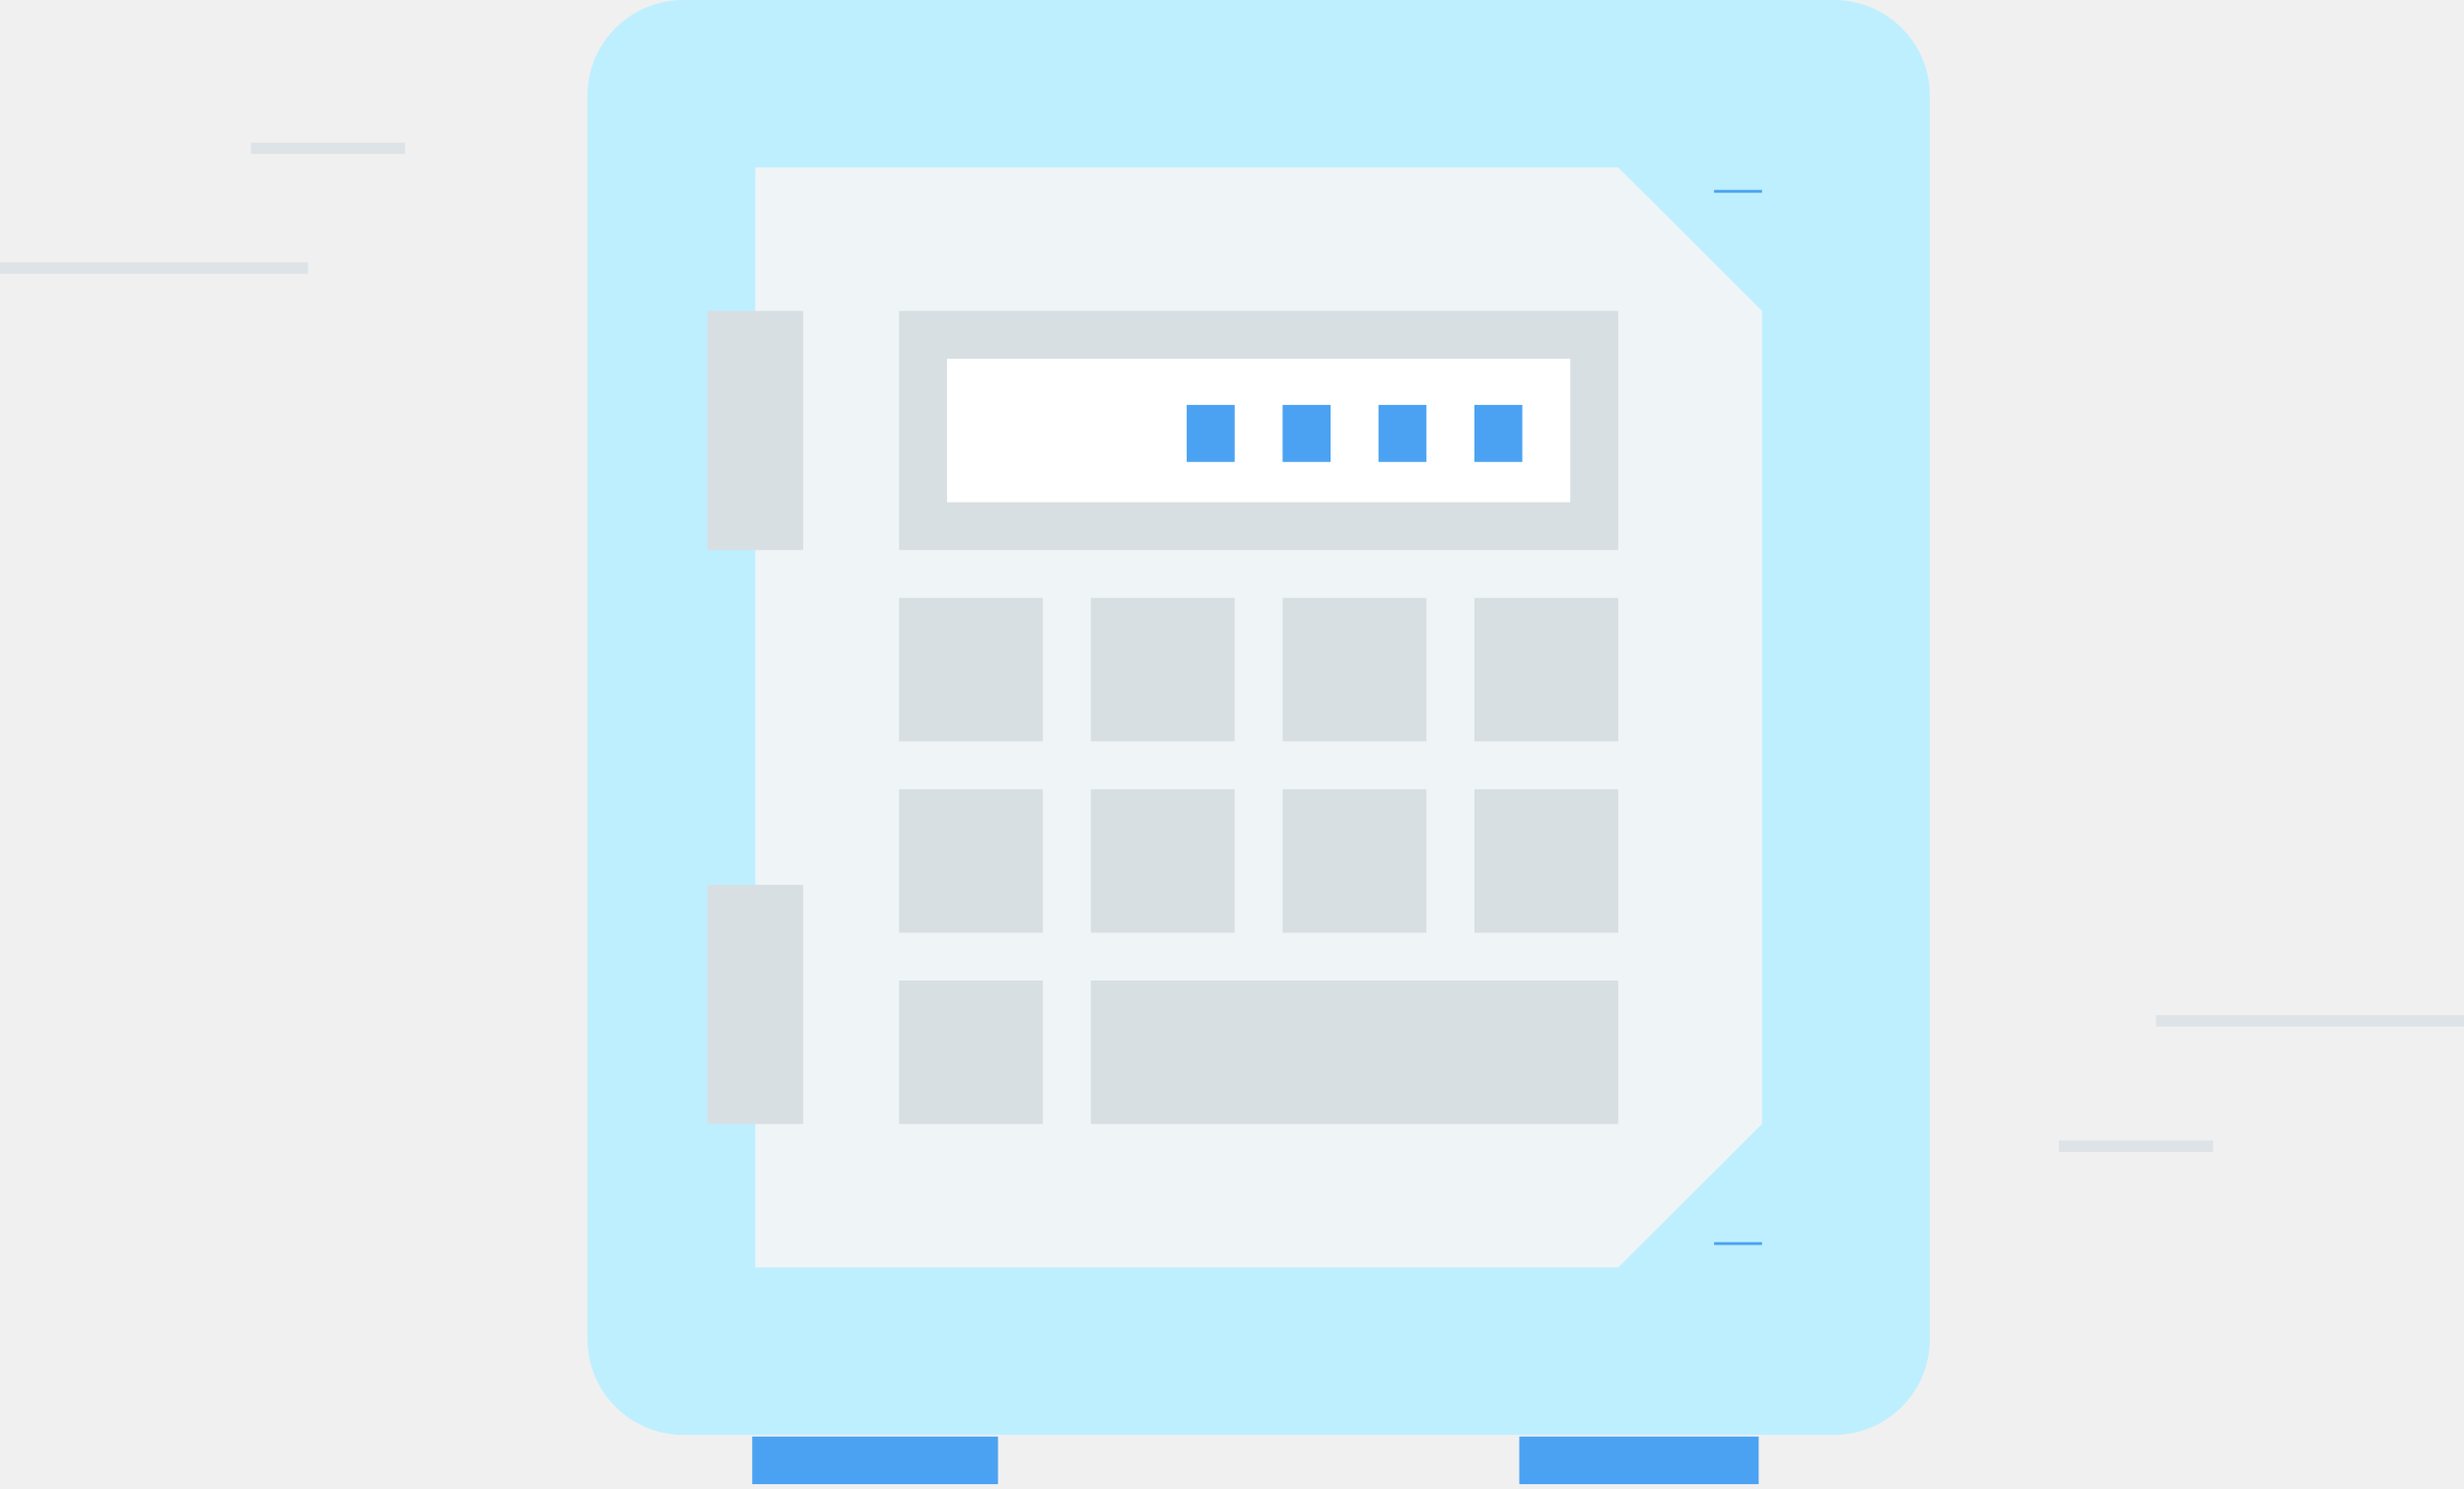
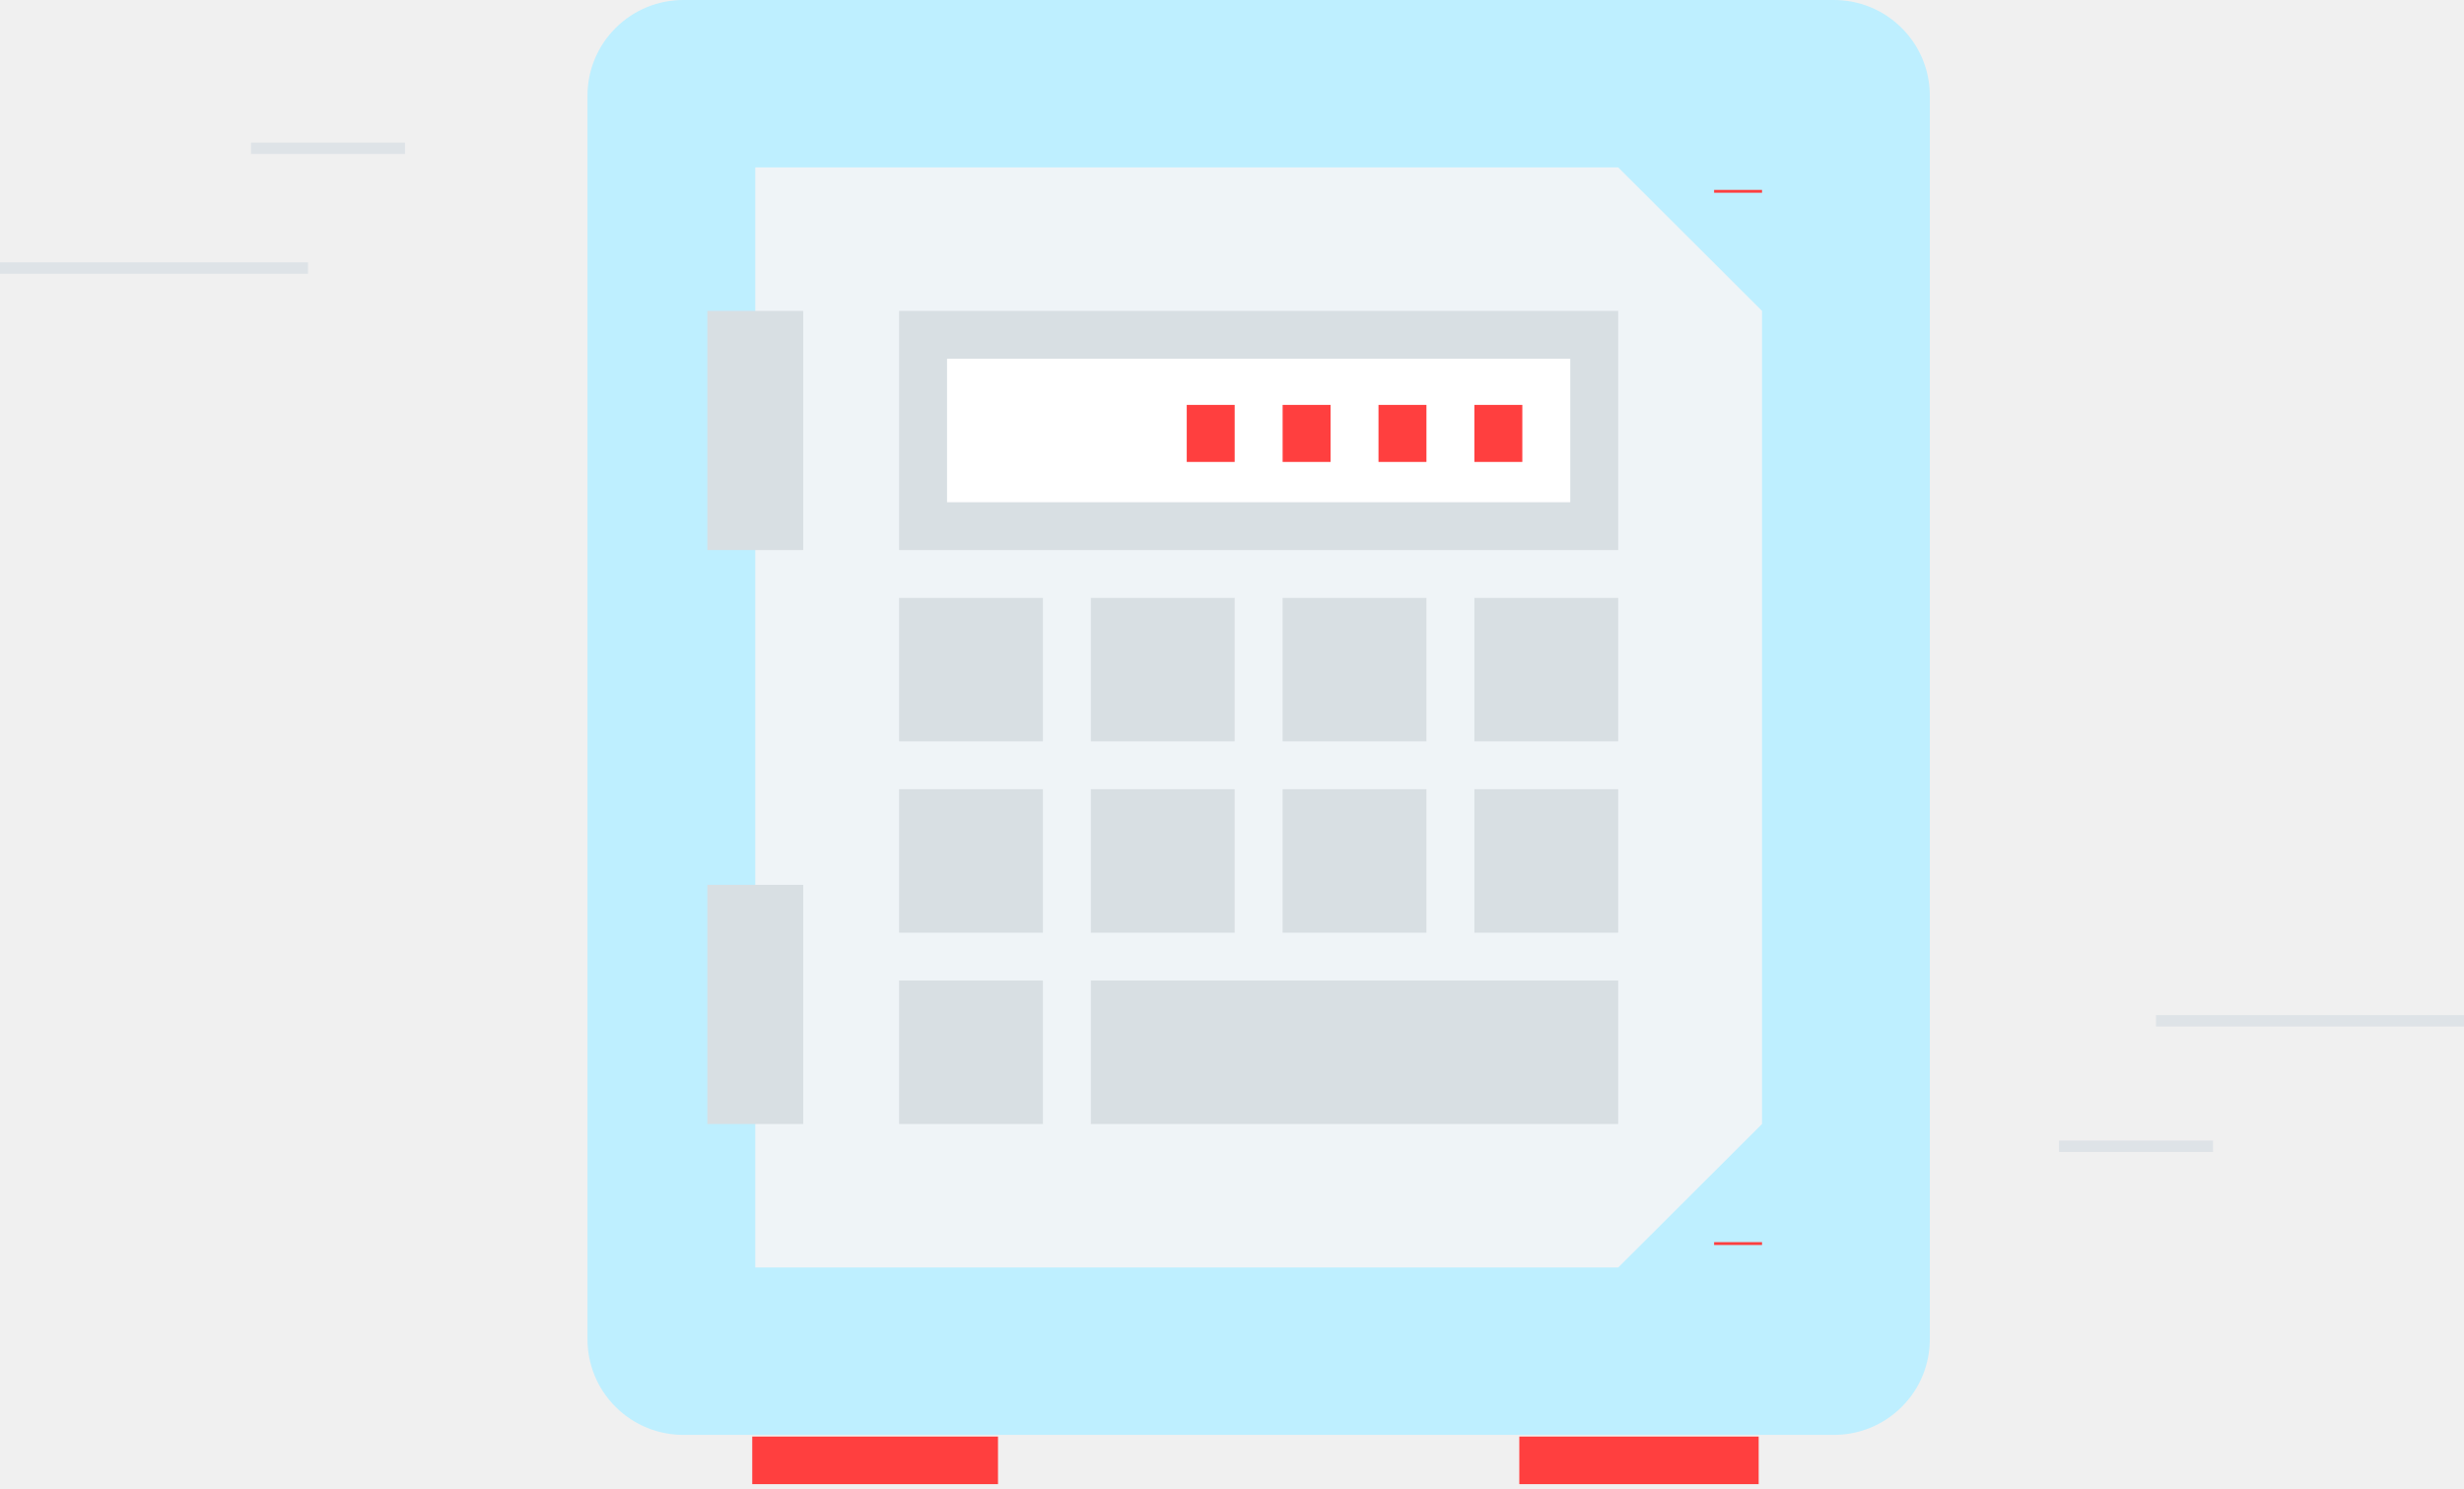
<svg xmlns="http://www.w3.org/2000/svg" width="432px" height="261px" viewBox="0 0 432 261" version="1.1">
  <defs />
  <g id="After-SIgnup-Process" stroke="none" stroke-width="1" fill="none" fill-rule="evenodd">
    <g id="Copy-Password" transform="translate(-834, -323)">
      <g id="Page-1" transform="translate(834, 323)">
-         <polygon id="Fill-1" stroke="#4BA2F2" stroke-width="0.5" fill="#4BA2F2" points="132.138 260 174.724 260 174.724 252.155 132.138 252.155" />
-         <polygon id="Fill-2" stroke="#4BA2F2" stroke-width="0.5" fill="#4BA2F2" points="266.621 260 308.086 260 308.086 252.155 266.621 252.155" />
+         <polygon id="Fill-1" stroke="#ff3f3f" stroke-width="0.5" fill="#ff3f3f" points="132.138 260 174.724 260 174.724 252.155 132.138 252.155" />
+         <polygon id="Fill-2" stroke="#ff3f3f" stroke-width="0.5" fill="#ff3f3f" points="266.621 260 308.086 260 308.086 252.155 266.621 252.155" />
        <g id="Group-30">
          <path d="M338.345,234.839 C338.345,239.129 336.702,243.427 333.419,246.698 C330.141,249.973 325.834,251.613 321.534,251.613 L119.81,251.613 C115.511,251.613 111.203,249.973 107.925,246.698 C104.643,243.427 103,239.129 103,234.839 L103,16.774 C103,12.484 104.643,8.19 107.925,4.911 C111.203,1.64 115.511,0 119.81,0 L321.534,0 C325.834,0 330.141,1.64 333.419,4.911 C336.702,8.19 338.345,12.484 338.345,16.774 L338.345,234.839 Z" id="Fill-3" fill="#BEEFFF" />
          <polygon id="Stroke-33" fill="#DEE3E7" fill-rule="nonzero" points="388 200 361 200 361 202 388 202" />
          <polygon id="Stroke-34" fill="#DEE3E7" fill-rule="nonzero" points="432 178 378 178 378 180 432 180" />
          <polygon id="Stroke-35" fill="#DEE3E7" fill-rule="nonzero" points="44 27 71 27 71 25 44 25" />
          <polygon id="Stroke-36" fill="#DEE3E7" fill-rule="nonzero" points="0 48 54 48 54 46 0 46" />
          <polygon id="Fill-5" fill="#EFF4F7" points="308.927 54.516 308.927 197.097 283.711 222.258 132.418 222.258 132.418 29.355 283.711 29.355" />
-           <path d="M300.522,33.548 L308.927,33.548" id="Stroke-7" stroke="#4BA2F2" stroke-width="0.5" fill="#4BA2F2" />
-           <path d="M300.522,218.065 L308.927,218.065" id="Stroke-9" stroke="#4BA2F2" stroke-width="0.5" fill="#4BA2F2" />
+           <path d="M300.522,33.548 L308.927,33.548" id="Stroke-7" stroke="#ff3f3f" stroke-width="0.5" fill="#ff3f3f" />
+           <path d="M300.522,218.065 L308.927,218.065" id="Stroke-9" stroke="#ff3f3f" stroke-width="0.5" fill="#ff3f3f" />
          <polygon id="Fill-11" fill="#D8DFE3" points="124.013 96.452 140.823 96.452 140.823 54.516 124.013 54.516" />
          <polygon id="Fill-13" fill="#D8DFE3" points="124.013 197.097 140.823 197.097 140.823 155.161 124.013 155.161" />
          <polygon id="Fill-14" fill="#D8DFE3" points="157.634 130 182.849 130 182.849 104.839 157.634 104.839" />
          <polygon id="Fill-15" fill="#D8DFE3" points="191.254 130 216.47 130 216.47 104.839 191.254 104.839" />
          <polygon id="Fill-16" fill="#D8DFE3" points="224.875 130 250.091 130 250.091 104.839 224.875 104.839" />
          <polygon id="Fill-17" fill="#D8DFE3" points="258.496 130 283.711 130 283.711 104.839 258.496 104.839" />
          <polygon id="Fill-18" fill="#D8DFE3" points="157.634 163.548 182.849 163.548 182.849 138.387 157.634 138.387" />
          <polygon id="Fill-19" fill="#D8DFE3" points="157.634 197.097 182.849 197.097 182.849 171.935 157.634 171.935" />
          <polygon id="Fill-20" fill="#D8DFE3" points="191.254 197.097 283.711 197.097 283.711 171.935 191.254 171.935" />
          <polygon id="Fill-21" fill="#D8DFE3" points="191.254 163.548 216.47 163.548 216.47 138.387 191.254 138.387" />
          <polygon id="Fill-22" fill="#D8DFE3" points="224.875 163.548 250.091 163.548 250.091 138.387 224.875 138.387" />
          <polygon id="Fill-23" fill="#D8DFE3" points="258.496 163.548 283.711 163.548 283.711 138.387 258.496 138.387" />
          <polygon id="Fill-24" fill="#D8DFE3" points="157.634 96.452 283.711 96.452 283.711 54.516 157.634 54.516" />
          <polygon id="Fill-25" fill="#FFFFFF" points="166.039 88.065 275.306 88.065 275.306 62.903 166.039 62.903" />
-           <path d="M266.901,76 L258.496,76" id="Stroke-26" stroke="#4BA2F2" stroke-width="10" />
-           <path d="M250.091,76 L241.685,76" id="Stroke-27" stroke="#4BA2F2" stroke-width="10" />
-           <path d="M233.28,76 L224.875,76" id="Stroke-28" stroke="#4BA2F2" stroke-width="10" />
-           <path d="M216.47,76 L208.065,76" id="Stroke-29" stroke="#4BA2F2" stroke-width="10" />
+           <path d="M266.901,76 L258.496,76" id="Stroke-26" stroke="#ff3f3f" stroke-width="10" />
+           <path d="M250.091,76 L241.685,76" id="Stroke-27" stroke="#ff3f3f" stroke-width="10" />
+           <path d="M233.28,76 L224.875,76" id="Stroke-28" stroke="#ff3f3f" stroke-width="10" />
+           <path d="M216.47,76 L208.065,76" id="Stroke-29" stroke="#ff3f3f" stroke-width="10" />
        </g>
      </g>
    </g>
  </g>
</svg>
